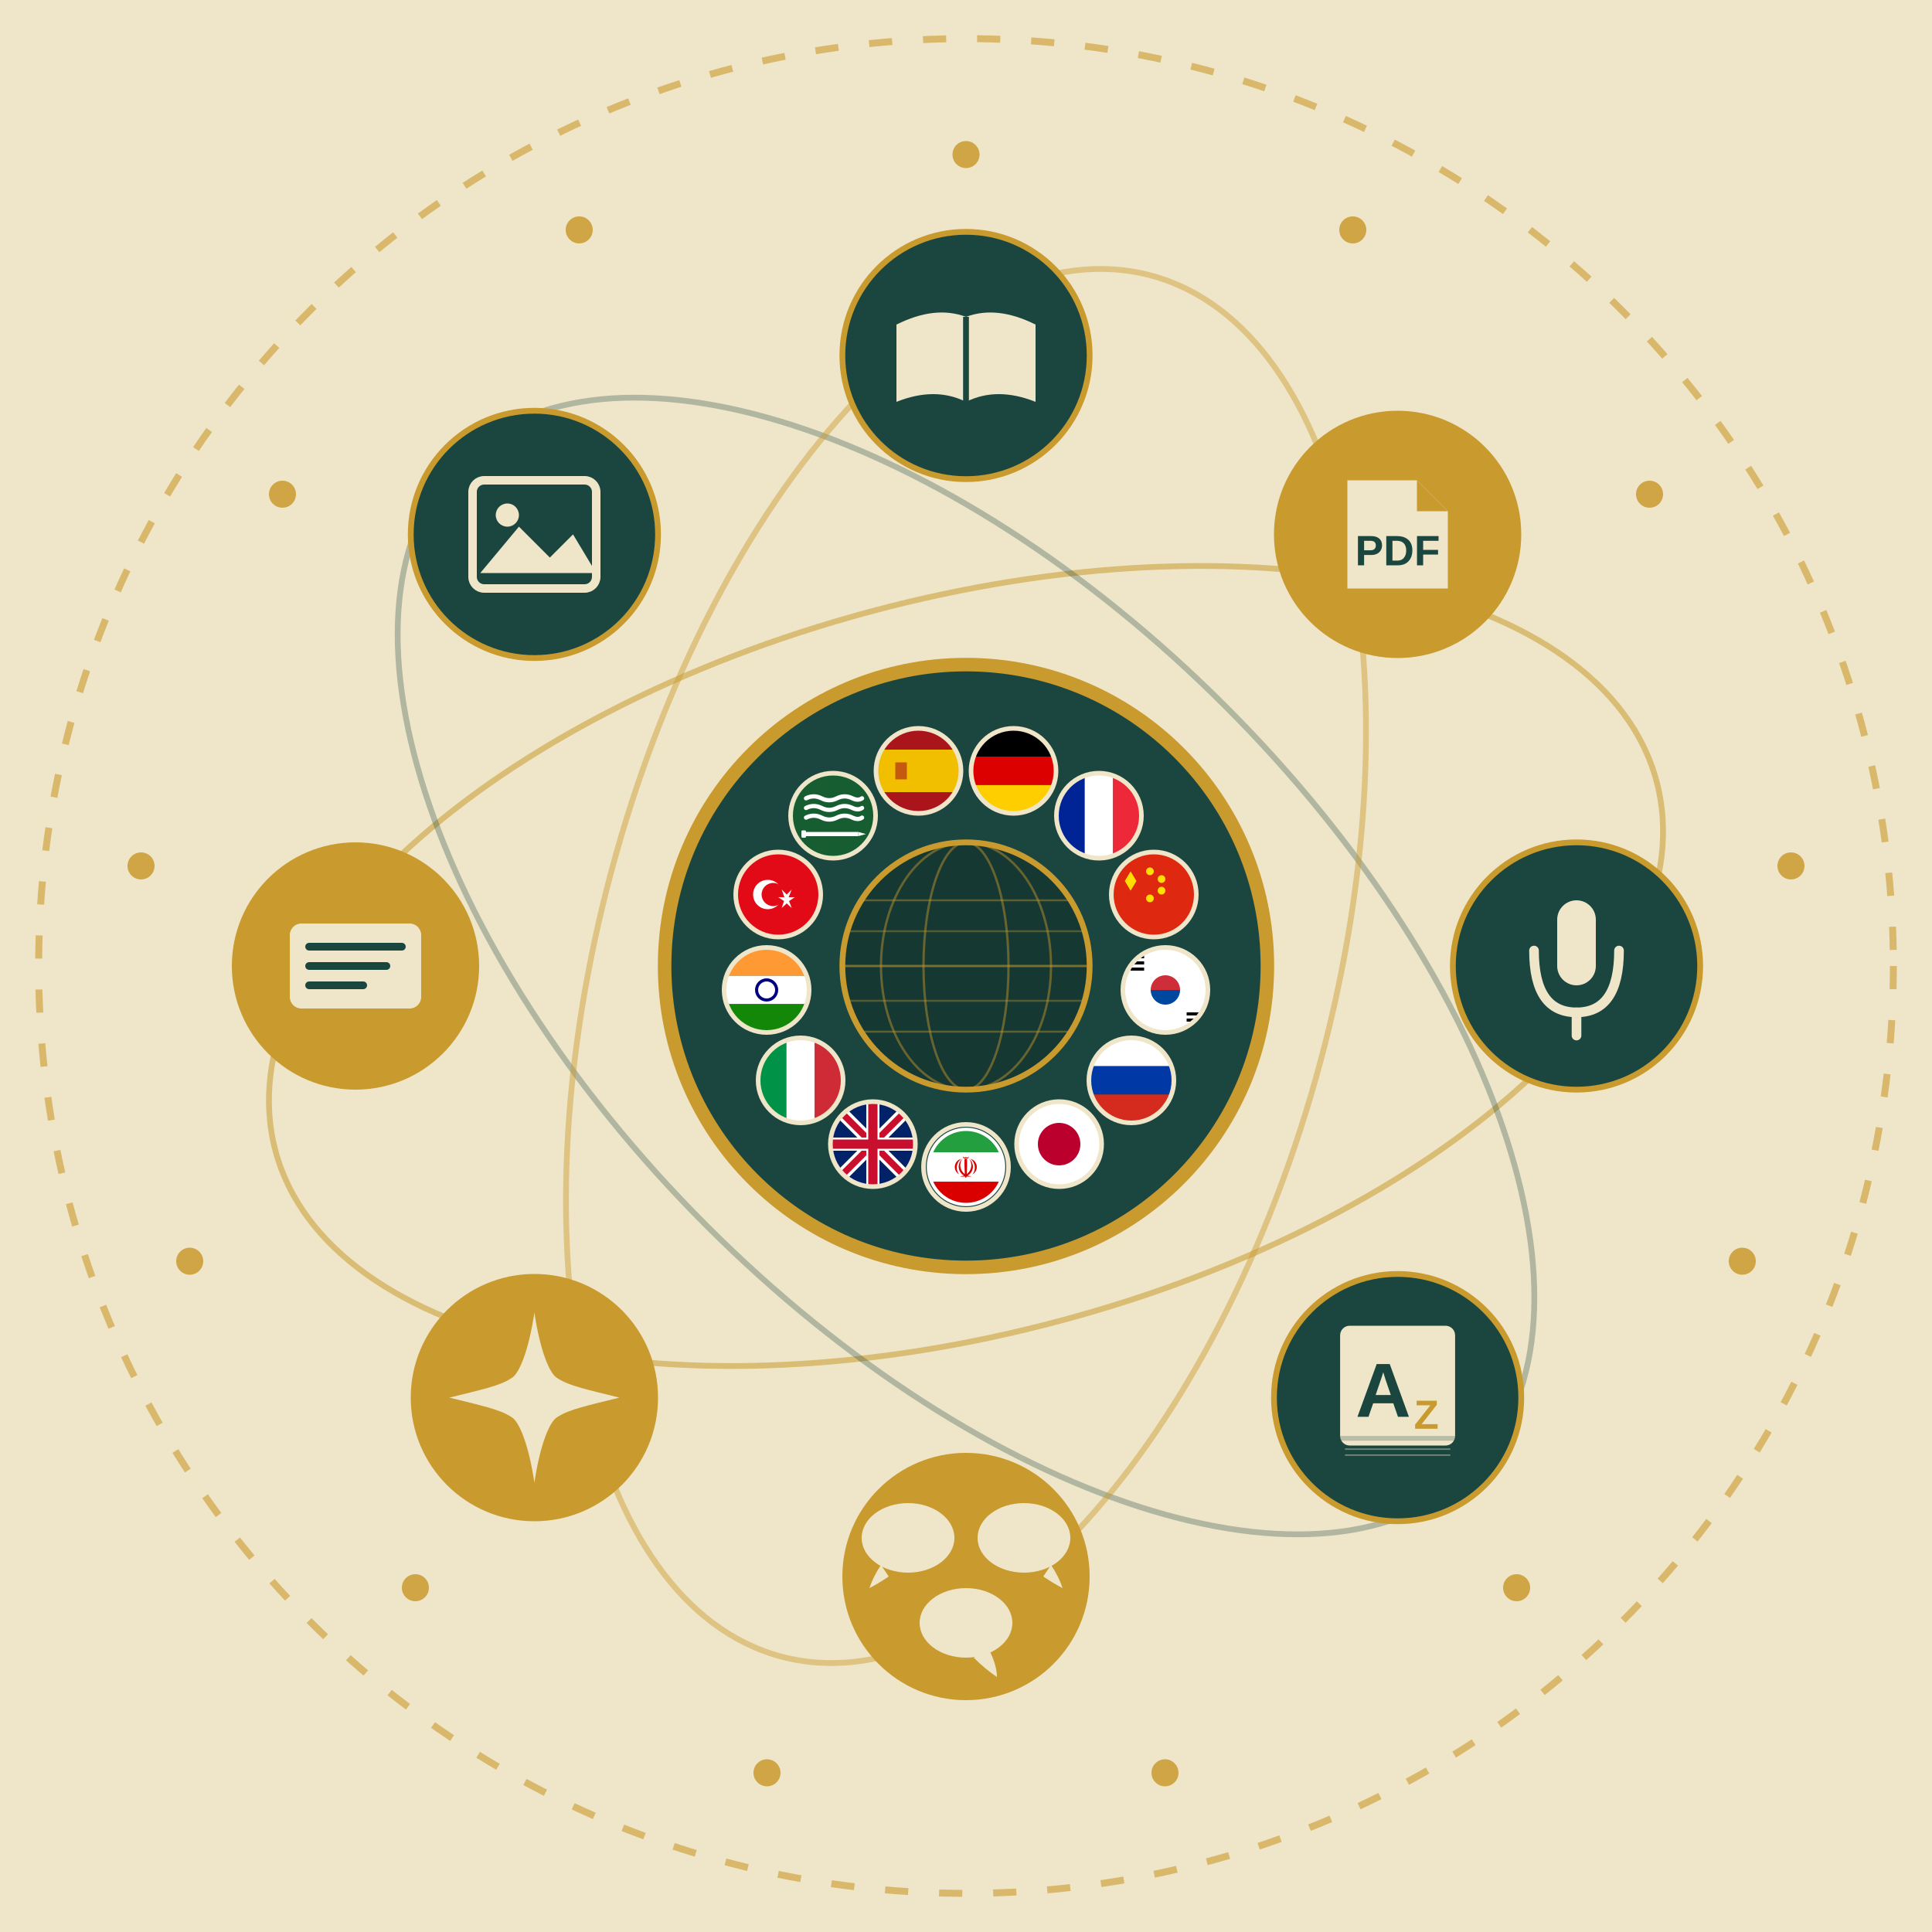
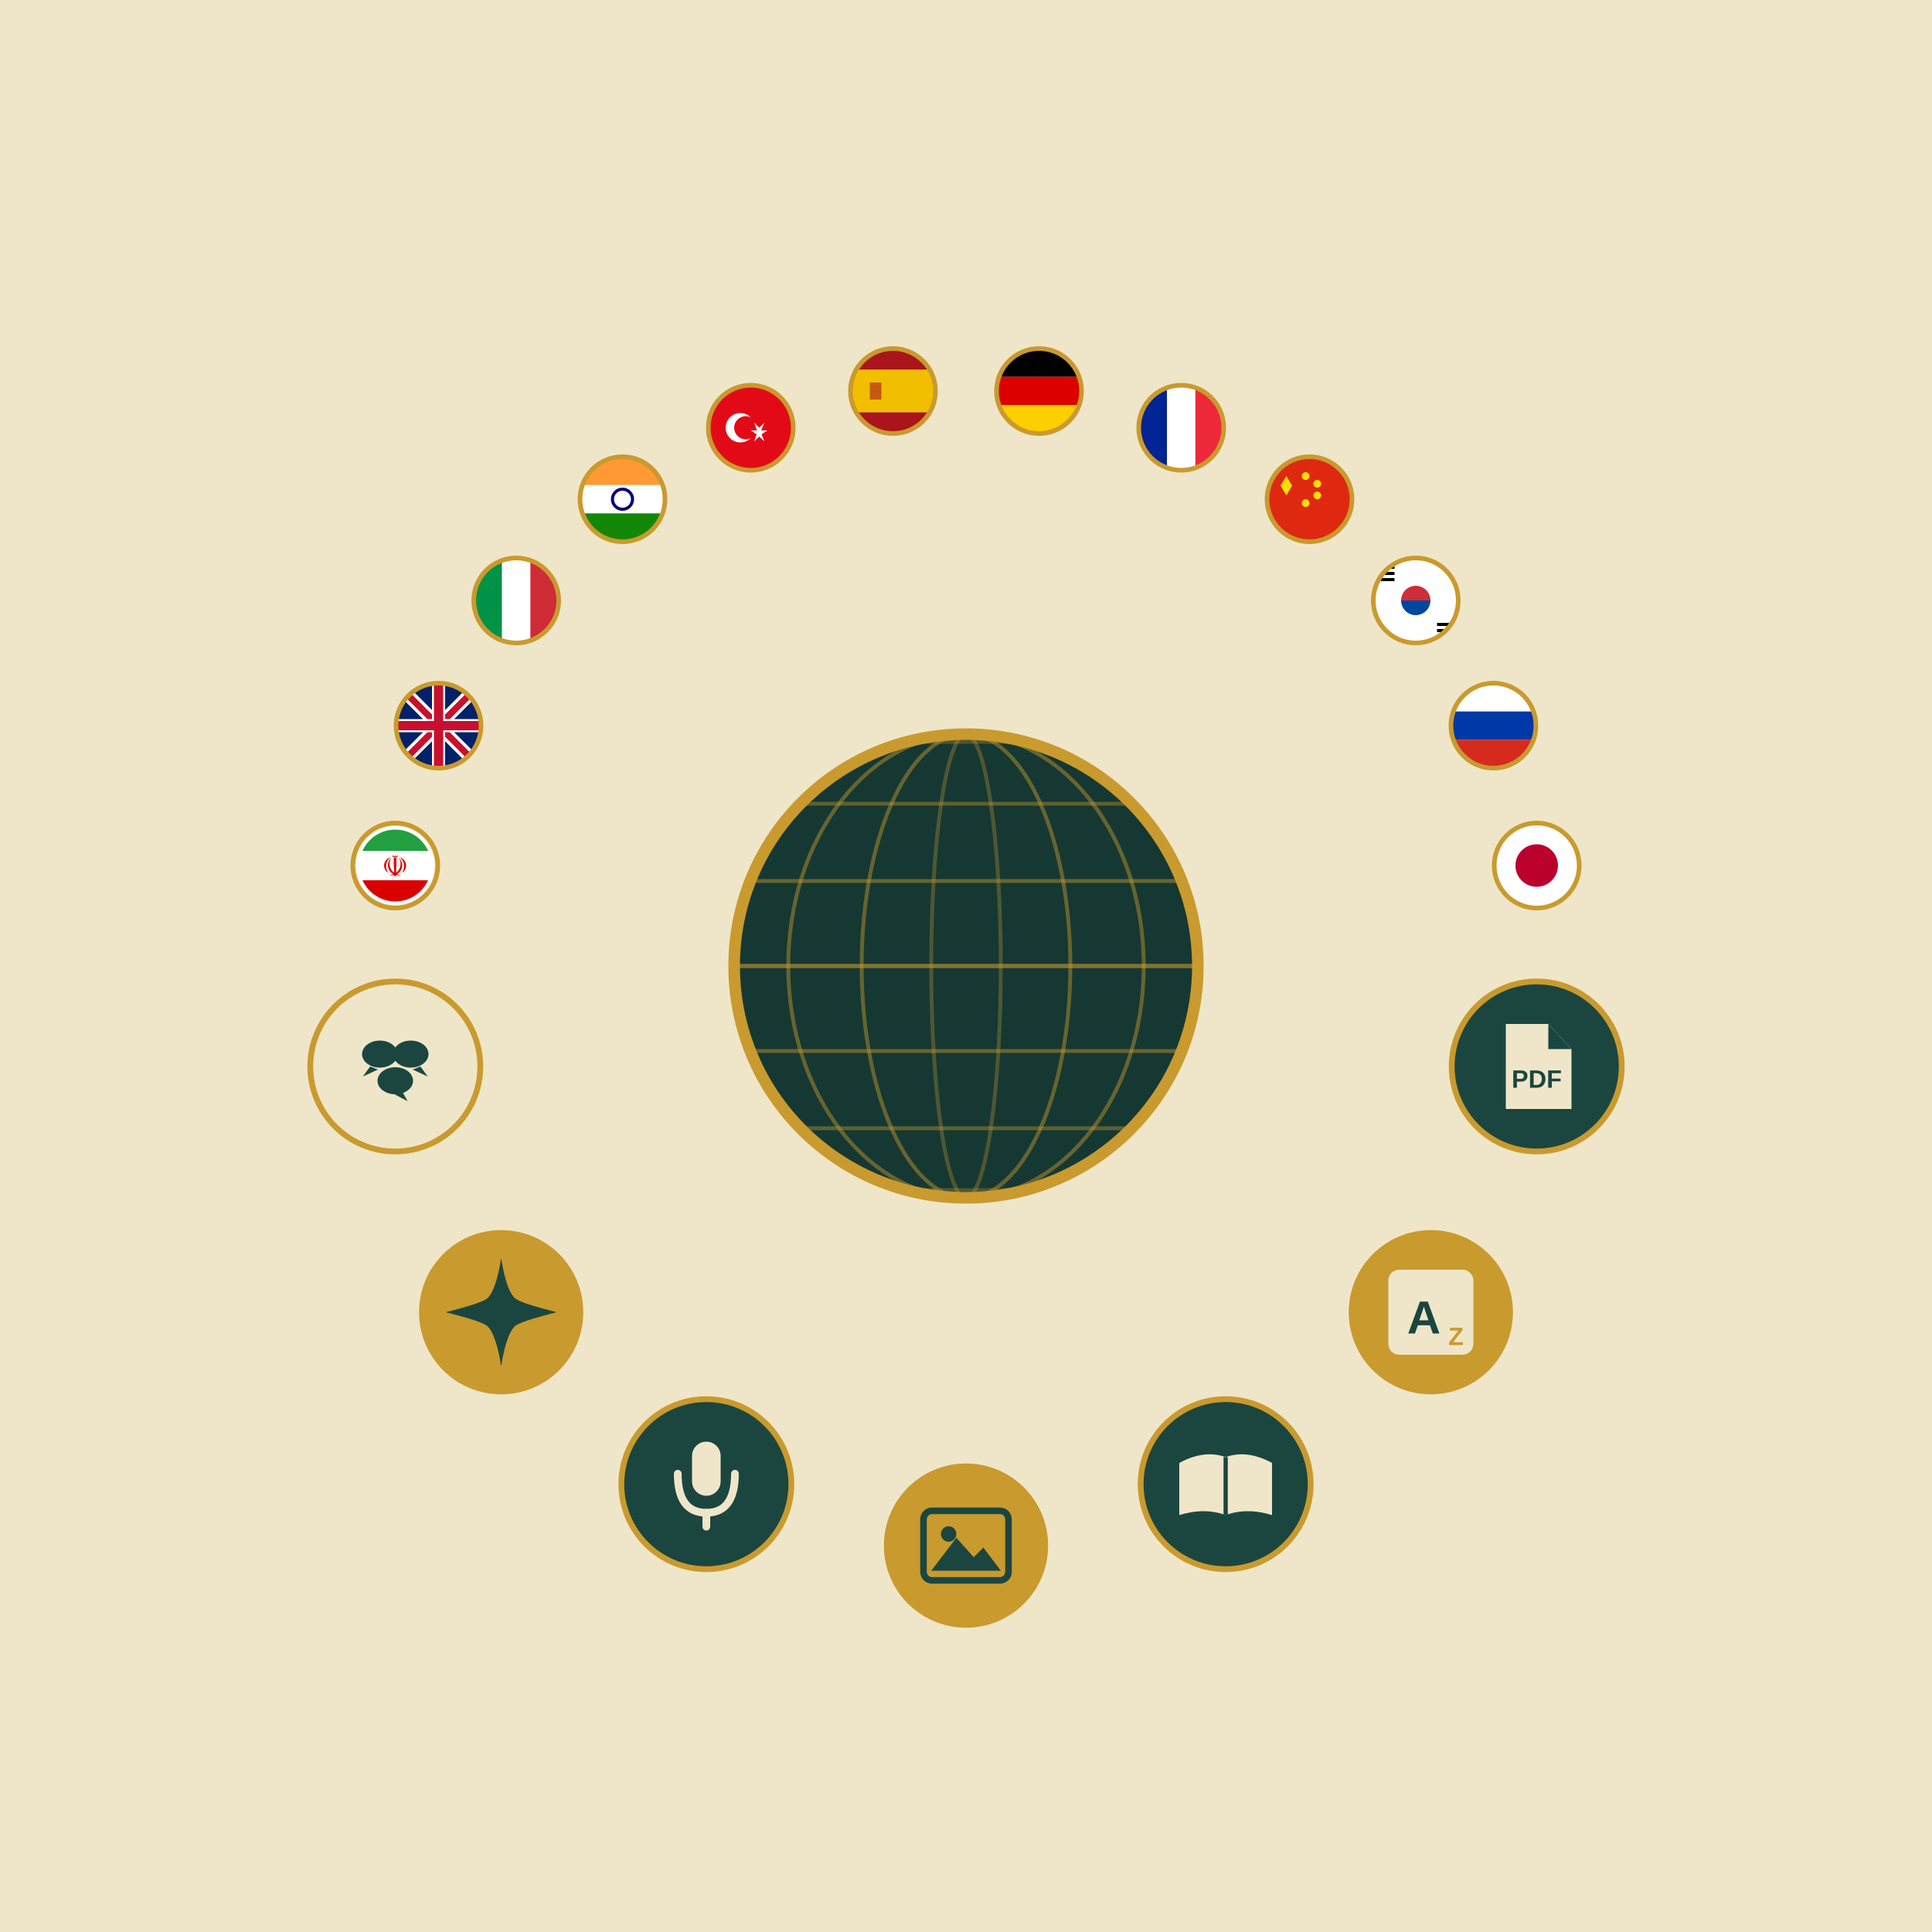
<svg xmlns="http://www.w3.org/2000/svg" viewBox="0 0 500 500" width="500" height="500">
  <defs>
    <clipPath id="flagClip">
      <circle cx="0" cy="0" r="11" />
    </clipPath>
    <clipPath id="globeClip">
-       <circle cx="250" cy="250" r="32" />
+       <circle cx="250" cy="250" r="60" />
    </clipPath>
  </defs>
  <rect width="500" height="500" fill="#EFE6C9" />
-   <circle cx="250" cy="250" r="240" fill="none" stroke="#C99A2E" stroke-width="1.8" stroke-dasharray="6 8" opacity="0.6" />
-   <g fill="#C99A2E" opacity="0.85">
-     <circle cx="250" cy="40" r="3.5" />
-     <circle cx="350.1" cy="59.5" r="3.5" />
-     <circle cx="426.9" cy="127.9" r="3.5" />
-     <circle cx="463.5" cy="224.1" r="3.5" />
-     <circle cx="450.9" cy="326.4" r="3.5" />
-     <circle cx="392.5" cy="410.9" r="3.5" />
-     <circle cx="301.5" cy="458.8" r="3.5" />
-     <circle cx="198.5" cy="458.8" r="3.5" />
-     <circle cx="107.5" cy="410.9" r="3.5" />
-     <circle cx="49.1" cy="326.4" r="3.5" />
-     <circle cx="36.5" cy="224.1" r="3.5" />
-     <circle cx="73.1" cy="127.9" r="3.5" />
-     <circle cx="149.9" cy="59.5" r="3.5" />
+   <circle cx="250" cy="250" r="60" fill="#163832" />
+   <g clip-path="url(#globeClip)">
+     <ellipse cx="250" cy="250" rx="46" ry="60" fill="none" stroke="#C99A2E" stroke-width="1" opacity="0.45" />
+     <ellipse cx="250" cy="250" rx="27" ry="60" fill="none" stroke="#C99A2E" stroke-width="1" opacity="0.45" />
+     <ellipse cx="250" cy="250" rx="9" ry="60" fill="none" stroke="#C99A2E" stroke-width="1" opacity="0.32" />
+     <line x1="190" y1="250" x2="310" y2="250" stroke="#C99A2E" stroke-width="1.1" opacity="0.6" />
+     <line x1="194" y1="228" x2="306" y2="228" stroke="#C99A2E" stroke-width="1" opacity="0.45" />
+     <line x1="194" y1="272" x2="306" y2="272" stroke="#C99A2E" stroke-width="1" opacity="0.45" />
+     <line x1="202" y1="208" x2="298" y2="208" stroke="#C99A2E" stroke-width="1" opacity="0.4" />
+     <line x1="202" y1="292" x2="298" y2="292" stroke="#C99A2E" stroke-width="1" opacity="0.4" />
+     <line x1="215" y1="192" x2="285" y2="192" stroke="#C99A2E" stroke-width="1" opacity="0.32" />
+     <line x1="215" y1="308" x2="285" y2="308" stroke="#C99A2E" stroke-width="1" opacity="0.32" />
  </g>
-   <g fill="none" stroke-width="1.5">
-     <ellipse cx="250" cy="250" rx="185" ry="95" stroke="#C99A2E" opacity="0.55" transform="rotate(-15 250 250)" />
-     <ellipse cx="250" cy="250" rx="185" ry="95" stroke="#1B4640" opacity="0.3" transform="rotate(45 250 250)" />
-     <ellipse cx="250" cy="250" rx="185" ry="95" stroke="#C99A2E" opacity="0.45" transform="rotate(105 250 250)" />
-   </g>
-   <circle cx="250" cy="250" r="78" fill="#1B4640" />
-   <circle cx="250" cy="250" r="78" fill="none" stroke="#C99A2E" stroke-width="3.5" />
-   <circle cx="250" cy="250" r="32" fill="#163832" />
-   <g clip-path="url(#globeClip)">
-     <ellipse cx="250" cy="250" rx="32" ry="32" fill="none" stroke="#C99A2E" stroke-width="0.6" opacity="0.45" />
-     <ellipse cx="250" cy="250" rx="22" ry="32" fill="none" stroke="#C99A2E" stroke-width="0.6" opacity="0.45" />
-     <ellipse cx="250" cy="250" rx="11" ry="32" fill="none" stroke="#C99A2E" stroke-width="0.6" opacity="0.45" />
-     <line x1="218" y1="250" x2="282" y2="250" stroke="#C99A2E" stroke-width="0.6" opacity="0.55" />
-     <line x1="220" y1="233" x2="280" y2="233" stroke="#C99A2E" stroke-width="0.5" opacity="0.4" />
-     <line x1="219" y1="241" x2="281" y2="241" stroke="#C99A2E" stroke-width="0.5" opacity="0.35" />
-     <line x1="219" y1="259" x2="281" y2="259" stroke="#C99A2E" stroke-width="0.5" opacity="0.35" />
-     <line x1="220" y1="267" x2="280" y2="267" stroke="#C99A2E" stroke-width="0.5" opacity="0.4" />
-   </g>
-   <circle cx="250" cy="250" r="32" fill="none" stroke="#C99A2E" stroke-width="1.5" />
-   <g transform="translate(250 302)">
+   <circle cx="250" cy="250" r="60" fill="none" stroke="#C99A2E" stroke-width="3" />
+   <g transform="translate(102.3 224.0) scale(1.0)">
    <g clip-path="url(#flagClip)">
      <g transform="translate(-11 -11) scale(0.04296875)">
        <path fill="#fff" d="M256.001 19.596c65.278 0 124.383 26.466 167.163 69.243 42.776 42.779 69.243 101.884 69.243 167.162s-26.467 124.383-69.246 167.16c-42.777 42.779-101.882 69.246-167.16 69.246-65.278 0-124.383-26.467-167.162-69.243-42.777-42.78-69.243-101.885-69.243-167.163S46.062 131.618 88.839 88.839c42.779-42.777 101.884-69.243 167.162-69.243z" />
        <path fill="#DA0000" d="M453.474 344.645c-33.862 75.319-109.54 127.764-197.473 127.764-87.927 0-163.593-52.431-197.463-127.737l.008.018h394.907l.021-.045z" />
        <path fill="#239F40" d="M58.254 167.98h395.491C420.02 92.331 344.173 39.594 256.001 39.594c-88.175 0-164.024 52.737-197.747 128.386z" />
        <path fill="#DA0000" d="M295.736 300.164a50.597 50.597 0 0025.308-43.829c0-23.217-15.804-43.479-38.32-49.114a66.294 66.294 0 0126.448 52.971 66.242 66.242 0 01-13.436 39.972zm-81.942 0a50.597 50.597 0 01-25.308-43.829c0-23.217 15.804-43.479 38.319-49.114a66.294 66.294 0 00-26.448 52.971 66.243 66.243 0 0013.437 39.972zm40.934-105.09a9.028 9.028 0 01-7.814 4.508 9.066 9.066 0 01-8.891-7.389 9.643 9.643 0 00-.677 3.557 9.567 9.567 0 009.568 9.567c3.105 0 6.036-1.527 7.851-4.064 1.816 2.537 4.746 4.064 7.851 4.064a9.567 9.567 0 009.568-9.567c0-1.203-.225-2.43-.676-3.557-.802 4.283-4.559 7.389-8.892 7.389-3.23 0-6.285-1.729-7.888-4.508zm36.357 116.684a60.876 60.876 0 01-18.705 2.958c-4.243 0-8.383-.439-12.379-1.274l-.084 2.062-5.156 7.097-5.156-7.097-.083-2.06a60.553 60.553 0 01-12.372 1.272 60.876 60.876 0 01-18.705-2.958c1.052.05 2.175.077 3.227.077a66.104 66.104 0 0022.707-3.996c-19.272-10.102-32.433-30.301-32.433-53.558a60.464 60.464 0 0121.014-45.808 66.137 66.137 0 00-11.371 37.092c0 22.052 10.781 41.591 27.356 53.638l-2.005-49.522-.005-38.954a20.357 20.357 0 007.826-6.562 20.353 20.353 0 007.827 6.562l-.005 38.954-2.006 49.528c16.58-12.046 27.365-31.588 27.365-53.644a66.145 66.145 0 00-11.371-37.092 60.467 60.467 0 0121.013 45.808c0 23.257-13.16 43.456-32.433 53.558a66.104 66.104 0 0022.707 3.996c1.052 0 2.175-.027 3.227-.077z" />
      </g>
    </g>
-     <circle cx="0" cy="0" r="11" fill="none" stroke="#EFE6C9" stroke-width="1.2" />
+     <circle r="11" fill="none" stroke="#C99A2E" stroke-width="1.2" />
  </g>
-   <g transform="translate(225.9 296.1)">
+   <g transform="translate(113.5 187.8) scale(1.0)">
    <g clip-path="url(#flagClip)">
      <rect x="-11" y="-11" width="22" height="22" fill="#012169" />
      <path d="M -11 -11 L 11 11 M -11 11 L 11 -11" stroke="#fff" stroke-width="3.3" />
      <path d="M -11 -11 L 11 11 M -11 11 L 11 -11" stroke="#C8102E" stroke-width="1.7" />
      <rect x="-11" y="-1.7" width="22" height="3.4" fill="#fff" />
      <rect x="-1.7" y="-11" width="3.4" height="22" fill="#fff" />
      <rect x="-11" y="-1.2" width="22" height="2.4" fill="#C8102E" />
      <rect x="-1.2" y="-11" width="2.4" height="22" fill="#C8102E" />
    </g>
-     <circle cx="0" cy="0" r="11" fill="none" stroke="#EFE6C9" stroke-width="1.2" />
+     <circle r="11" fill="none" stroke="#C99A2E" stroke-width="1.2" />
  </g>
-   <g transform="translate(207.2 279.6)">
+   <g transform="translate(133.6 155.4) scale(1.0)">
    <g clip-path="url(#flagClip)">
      <rect x="-11" y="-11" width="7.33" height="22" fill="#009246" />
      <rect x="-3.67" y="-11" width="7.33" height="22" fill="#fff" />
      <rect x="3.67" y="-11" width="7.33" height="22" fill="#CE2B37" />
    </g>
-     <circle cx="0" cy="0" r="11" fill="none" stroke="#EFE6C9" stroke-width="1.2" />
+     <circle r="11" fill="none" stroke="#C99A2E" stroke-width="1.2" />
  </g>
-   <g transform="translate(198.4 256.2)">
+   <g transform="translate(161.1 129.2) scale(1.0)">
    <g clip-path="url(#flagClip)">
      <rect x="-11" y="-11" width="22" height="7.33" fill="#FF9933" />
      <rect x="-11" y="-3.67" width="22" height="7.33" fill="#fff" />
      <rect x="-11" y="3.67" width="22" height="7.33" fill="#138808" />
      <circle cx="0" cy="0" r="2.6" fill="none" stroke="#000080" stroke-width="0.8" />
    </g>
-     <circle cx="0" cy="0" r="11" fill="none" stroke="#EFE6C9" stroke-width="1.2" />
+     <circle r="11" fill="none" stroke="#C99A2E" stroke-width="1.2" />
  </g>
-   <g transform="translate(201.4 231.5)">
+   <g transform="translate(194.3 110.7) scale(1.0)">
    <g clip-path="url(#flagClip)">
      <rect x="-11" y="-11" width="22" height="22" fill="#E30A17" />
      <circle cx="-2.7" cy="0" r="3.8" fill="#fff" />
      <circle cx="-1.3" cy="0" r="3" fill="#E30A17" />
      <path d="M 2.2 0 L 3.5 -1.3 L 2.7 0.7 L 4.3 0.7 L 2.8 1.7 L 3.5 3.5 L 2.2 2.3 L 0.9 3.5 L 1.5 1.7 L 0 0.7 L 1.6 0.7 L 0.9 -1.3 Z" fill="#fff" />
    </g>
-     <circle cx="0" cy="0" r="11" fill="none" stroke="#EFE6C9" stroke-width="1.2" />
+     <circle r="11" fill="none" stroke="#C99A2E" stroke-width="1.2" />
  </g>
-   <g transform="translate(215.6 211.1)">
-     <g clip-path="url(#flagClip)">
-       <rect x="-11" y="-11" width="22" height="22" fill="#165d31" />
-       <path d="M -7 -4.5 Q -5 -5.5 -3 -4.5 Q -1 -3.5 1 -4.5 Q 3 -5.5 5 -4.5 Q 6.5 -3.8 7.5 -4.5" fill="none" stroke="#fff" stroke-width="1.1" stroke-linecap="round" />
-       <path d="M -7 -2 Q -5 -3 -3 -2 Q -1 -1 1 -2 Q 3 -3 5 -2 Q 6.5 -1.3 7.5 -2" fill="none" stroke="#fff" stroke-width="1.1" stroke-linecap="round" />
-       <path d="M -7 0.5 Q -5 -0.5 -3 0.5 Q -1 1.5 1 0.5 Q 3 -0.5 5 0.5 Q 6.5 1.2 7.5 0.5" fill="none" stroke="#fff" stroke-width="1.1" stroke-linecap="round" />
-       <rect x="-7.5" y="4.2" width="14" height="1.1" fill="#fff" />
-       <path d="M 6.5 4.2 L 8.5 4.75 L 6.5 5.3 Z" fill="#fff" />
-       <rect x="-8.2" y="3.8" width="1.2" height="1.9" rx="0.3" fill="#fff" />
-     </g>
-     <circle cx="0" cy="0" r="11" fill="none" stroke="#EFE6C9" stroke-width="1.2" />
-   </g>
-   <g transform="translate(237.7 199.5)">
+   <g transform="translate(231.1 101.2) scale(1.0)">
    <g clip-path="url(#flagClip)">
      <rect x="-11" y="-11" width="22" height="5.5" fill="#AA151B" />
      <rect x="-11" y="-5.5" width="22" height="11" fill="#F1BF00" />
      <rect x="-11" y="5.5" width="22" height="5.5" fill="#AA151B" />
      <rect x="-6" y="-2.2" width="3" height="4.4" fill="#AA151B" opacity="0.6" />
    </g>
-     <circle cx="0" cy="0" r="11" fill="none" stroke="#EFE6C9" stroke-width="1.2" />
+     <circle r="11" fill="none" stroke="#C99A2E" stroke-width="1.2" />
  </g>
-   <g transform="translate(262.3 199.5)">
+   <g transform="translate(268.9 101.2) scale(1.0)">
    <g clip-path="url(#flagClip)">
      <rect x="-11" y="-11" width="22" height="7.33" fill="#000" />
      <rect x="-11" y="-3.67" width="22" height="7.33" fill="#DD0000" />
      <rect x="-11" y="3.67" width="22" height="7.33" fill="#FFCE00" />
    </g>
-     <circle cx="0" cy="0" r="11" fill="none" stroke="#EFE6C9" stroke-width="1.2" />
+     <circle r="11" fill="none" stroke="#C99A2E" stroke-width="1.2" />
  </g>
-   <g transform="translate(284.4 211.1)">
+   <g transform="translate(305.7 110.7) scale(1.0)">
    <g clip-path="url(#flagClip)">
      <rect x="-11" y="-11" width="7.33" height="22" fill="#002395" />
      <rect x="-3.67" y="-11" width="7.33" height="22" fill="#fff" />
      <rect x="3.67" y="-11" width="7.33" height="22" fill="#ED2939" />
    </g>
-     <circle cx="0" cy="0" r="11" fill="none" stroke="#EFE6C9" stroke-width="1.2" />
+     <circle r="11" fill="none" stroke="#C99A2E" stroke-width="1.2" />
  </g>
-   <g transform="translate(298.6 231.5)">
+   <g transform="translate(338.9 129.2) scale(1.0)">
    <g clip-path="url(#flagClip)">
      <rect x="-11" y="-11" width="22" height="22" fill="#DE2910" />
      <path d="M -6 -6 L -4.5 -3.5 L -6 -1 L -7.5 -3.5 Z" fill="#FFDE00" />
      <circle cx="-1" cy="-6" r="1" fill="#FFDE00" />
      <circle cx="2" cy="-4" r="1" fill="#FFDE00" />
      <circle cx="2" cy="-1" r="1" fill="#FFDE00" />
      <circle cx="-1" cy="1" r="1" fill="#FFDE00" />
    </g>
-     <circle cx="0" cy="0" r="11" fill="none" stroke="#EFE6C9" stroke-width="1.2" />
+     <circle r="11" fill="none" stroke="#C99A2E" stroke-width="1.2" />
  </g>
-   <g transform="translate(301.6 256.2)">
+   <g transform="translate(366.4 155.4) scale(1.0)">
    <g clip-path="url(#flagClip)">
      <rect x="-11" y="-11" width="22" height="22" fill="#fff" />
      <path d="M -3.8 0 A 3.8 3.8 0 0 1 3.8 0 Z" fill="#CD2E3A" />
      <path d="M -3.8 0 A 3.8 3.8 0 0 0 3.8 0 Z" fill="#0047A0" />
      <g fill="#000">
        <rect x="-9" y="-9" width="3.5" height="0.8" />
        <rect x="-9" y="-7.4" width="3.5" height="0.8" />
        <rect x="-9" y="-5.8" width="3.5" height="0.8" />
        <rect x="5.5" y="5.8" width="3.5" height="0.8" />
        <rect x="5.5" y="7.4" width="3.5" height="0.8" />
        <rect x="5.5" y="9" width="3.5" height="0.8" />
      </g>
    </g>
-     <circle cx="0" cy="0" r="11" fill="none" stroke="#EFE6C9" stroke-width="1.2" />
+     <circle r="11" fill="none" stroke="#C99A2E" stroke-width="1.2" />
  </g>
-   <g transform="translate(292.8 279.6)">
+   <g transform="translate(386.5 187.8) scale(1.0)">
    <g clip-path="url(#flagClip)">
      <rect x="-11" y="-11" width="22" height="7.33" fill="#fff" />
      <rect x="-11" y="-3.67" width="22" height="7.33" fill="#0039A6" />
      <rect x="-11" y="3.67" width="22" height="7.33" fill="#D52B1E" />
    </g>
-     <circle cx="0" cy="0" r="11" fill="none" stroke="#EFE6C9" stroke-width="1.2" />
+     <circle r="11" fill="none" stroke="#C99A2E" stroke-width="1.2" />
  </g>
-   <g transform="translate(274.1 296.1)">
+   <g transform="translate(397.7 224.0) scale(1.0)">
    <g clip-path="url(#flagClip)">
      <rect x="-11" y="-11" width="22" height="22" fill="#fff" />
      <circle cx="0" cy="0" r="5.5" fill="#BC002D" />
    </g>
-     <circle cx="0" cy="0" r="11" fill="none" stroke="#EFE6C9" stroke-width="1.2" />
+     <circle r="11" fill="none" stroke="#C99A2E" stroke-width="1.2" />
  </g>
-   <g transform="translate(250 92)">
-     <circle r="32" fill="#1B4640" />
-     <circle r="32" fill="none" stroke="#C99A2E" stroke-width="1.5" />
-     <path d="M -18 -8 Q -8 -13 0 -10 L 0 12 Q -8 8 -18 12 Z" fill="#EFE6C9" />
-     <path d="M 18 -8 Q 8 -13 0 -10 L 0 12 Q 8 8 18 12 Z" fill="#EFE6C9" />
-     <line x1="0" y1="-10" x2="0" y2="12" stroke="#1B4640" stroke-width="1.5" />
+   <g transform="translate(397.7 276.0)">
+     <circle r="22" fill="#1B4640" />
+     <circle r="22" fill="none" stroke="#C99A2E" stroke-width="1.5" />
+     <path d="M -8 -11 L 3 -11 L 9 -4.5 L 9 11 L -8 11 Z" fill="#EFE6C9" />
+     <path d="M 3 -11 L 9 -4.5 L 3 -4.5 Z" fill="#1B4640" />
+     <text x="0" y="5.5" font-family="Arial, sans-serif" font-size="6.5" font-weight="800" fill="#1B4640" text-anchor="middle">PDF</text>
  </g>
-   <g transform="translate(138.3 138.3)">
-     <circle r="32" fill="#1B4640" />
-     <circle r="32" fill="none" stroke="#C99A2E" stroke-width="1.5" />
-     <rect x="-16" y="-14" width="32" height="28" rx="3" fill="none" stroke="#EFE6C9" stroke-width="2.2" />
-     <circle cx="-7" cy="-5" r="3" fill="#EFE6C9" />
-     <path d="M -14 10 L -4 -2 L 4 6 L 10 0 L 16 10 Z" fill="#EFE6C9" />
+   <g transform="translate(370.3 339.6)">
+     <circle r="22" fill="#C99A2E" />
+     <circle r="22" fill="none" stroke="#EFE6C9" stroke-width="1.5" />
+     <rect x="-11" y="-11" width="22" height="22" rx="2.8" fill="#EFE6C9" />
+     <text x="-1.8" y="5.5" font-family="Arial Black, Arial, sans-serif" font-size="12" font-weight="900" fill="#1B4640" text-anchor="middle">A</text>
+     <text x="6.5" y="8.5" font-family="Arial Black, Arial, sans-serif" font-size="6.5" font-weight="900" fill="#C99A2E" text-anchor="middle">Z</text>
  </g>
-   <g transform="translate(361.7 138.3)">
-     <circle r="32" fill="#C99A2E" />
-     <path d="M -13 -14 L 5 -14 L 13 -6 L 13 14 L -13 14 Z" fill="#EFE6C9" />
-     <path d="M 5 -14 L 13 -6 L 5 -6 Z" fill="#C99A2E" />
-     <text x="0" y="8" font-family="Arial, sans-serif" font-size="11" font-weight="800" fill="#1B4640" text-anchor="middle">PDF</text>
+   <g transform="translate(317.2 384.1)">
+     <circle r="22" fill="#1B4640" />
+     <circle r="22" fill="none" stroke="#C99A2E" stroke-width="1.5" />
+     <path d="M -12 -5.5 Q -5.5 -9 0 -7 L 0 8 Q -5.5 6 -12 8 Z" fill="#EFE6C9" />
+     <path d="M 12 -5.5 Q 5.5 -9 0 -7 L 0 8 Q 5.5 6 12 8 Z" fill="#EFE6C9" />
+     <line x1="0" y1="-7" x2="0" y2="8" stroke="#1B4640" stroke-width="1.1" />
  </g>
-   <g transform="translate(92 250)">
-     <circle r="32" fill="#C99A2E" />
-     <rect x="-17" y="-11" width="34" height="22" rx="3" fill="#EFE6C9" />
-     <line x1="-12" y1="-5" x2="12" y2="-5" stroke="#1B4640" stroke-width="2" stroke-linecap="round" />
-     <line x1="-12" y1="0" x2="8" y2="0" stroke="#1B4640" stroke-width="2" stroke-linecap="round" />
-     <line x1="-12" y1="5" x2="2" y2="5" stroke="#1B4640" stroke-width="2" stroke-linecap="round" />
+   <g transform="translate(250 400.0)">
+     <circle r="22" fill="#C99A2E" />
+     <circle r="22" fill="none" stroke="#EFE6C9" stroke-width="1.5" />
+     <rect x="-11" y="-9" width="22" height="18" rx="2.2" fill="none" stroke="#1B4640" stroke-width="1.7" />
+     <circle cx="-4.5" cy="-3" r="2" fill="#1B4640" />
+     <path d="M -9 6.5 L -2.5 -2 L 2 3 L 4.5 0.5 L 9 6.5 Z" fill="#1B4640" />
  </g>
-   <g transform="translate(408 250)">
-     <circle r="32" fill="#1B4640" />
-     <circle r="32" fill="none" stroke="#C99A2E" stroke-width="1.5" />
-     <rect x="-5" y="-17" width="10" height="22" rx="5" fill="#EFE6C9" />
-     <path d="M -11 -4 Q -11 12 0 12 Q 11 12 11 -4" fill="none" stroke="#EFE6C9" stroke-width="2.5" stroke-linecap="round" />
-     <line x1="0" y1="12" x2="0" y2="18" stroke="#EFE6C9" stroke-width="2.5" stroke-linecap="round" />
+   <g transform="translate(182.8 384.1)">
+     <circle r="22" fill="#1B4640" />
+     <circle r="22" fill="none" stroke="#C99A2E" stroke-width="1.5" />
+     <rect x="-3.7" y="-11" width="7.4" height="14" rx="3.7" fill="#EFE6C9" />
+     <path d="M -7.4 -2.7 Q -7.4 7.4 0 7.4 Q 7.4 7.4 7.4 -2.7" fill="none" stroke="#EFE6C9" stroke-width="2" stroke-linecap="round" />
+     <line x1="0" y1="7.4" x2="0" y2="11" stroke="#EFE6C9" stroke-width="2" stroke-linecap="round" />
  </g>
-   <g transform="translate(138.3 361.7)">
-     <circle r="32" fill="#C99A2E" />
-     <path d="M 0 -22              C 1.5 -12 4 -6 6 -5              C 9 -3 14 -2 22 0              C 14 2 9 3 6 5              C 4 6 1.5 12 0 22              C -1.5 12 -4 6 -6 5              C -9 3 -14 2 -22 0              C -14 -2 -9 -3 -6 -5              C -4 -6 -1.5 -12 0 -22 Z" fill="#EFE6C9" />
+   <g transform="translate(129.7 339.6)">
+     <circle r="22" fill="#C99A2E" />
+     <circle r="22" fill="none" stroke="#EFE6C9" stroke-width="1.5" />
+     <path d="M 0 -14              C 0.9 -8 2.4 -4.2 4 -3.3              C 6 -2.2 9.4 -1.3 14.3 0              C 9.4 1.3 6 2.2 4 3.3              C 2.4 4.2 0.9 8 0 14              C -0.9 8 -2.4 4.2 -4 3.3              C -6 2.2 -9.4 1.3 -14.3 0              C -9.4 -1.3 -6 -2.2 -4 -3.3              C -2.4 -4.2 -0.9 -8 0 -14 Z" fill="#1B4640" />
  </g>
-   <g transform="translate(361.7 361.7)">
-     <circle r="32" fill="#1B4640" />
-     <circle r="32" fill="none" stroke="#C99A2E" stroke-width="1.5" />
-     <g transform="scale(0.62)">
-       <rect x="-26" y="16" width="52" height="12" rx="5" fill="#1B4640" />
-       <line x1="-22" y1="19" x2="22" y2="19" stroke="#EFE6C9" stroke-width="0.6" opacity="0.4" />
-       <line x1="-22" y1="21.5" x2="22" y2="21.5" stroke="#EFE6C9" stroke-width="0.6" opacity="0.4" />
-       <line x1="-22" y1="24" x2="22" y2="24" stroke="#EFE6C9" stroke-width="0.6" opacity="0.4" />
-       <rect x="-24" y="-30" width="48" height="50" rx="4" fill="#EFE6C9" />
-       <rect x="-24" y="16" width="48" height="2" fill="#1B4640" opacity="0.25" />
-       <text x="-6" y="8" font-family="Arial Black, Arial, sans-serif" font-size="32" font-weight="900" fill="#1B4640" text-anchor="middle">A</text>
-       <text x="12" y="13" font-family="Arial Black, Arial, sans-serif" font-size="17" font-weight="900" fill="#C99A2E" text-anchor="middle">Z</text>
-     </g>
-   </g>
-   <g transform="translate(250 408)">
-     <circle r="32" fill="#C99A2E" />
-     <ellipse cx="-15" cy="-10" rx="12" ry="9" fill="#EFE6C9" />
-     <path d="M -22 -3 Q -24 0 -25 3 Q -23 2 -20 0 Z" fill="#EFE6C9" />
-     <ellipse cx="15" cy="-10" rx="12" ry="9" fill="#EFE6C9" />
-     <path d="M 22 -3 Q 24 0 25 3 Q 23 2 20 0 Z" fill="#EFE6C9" />
-     <ellipse cx="0" cy="12" rx="12" ry="9" fill="#EFE6C9" />
-     <path d="M 6 19 Q 8 23 8 26 Q 5 24 2 21 Z" fill="#EFE6C9" />
+   <g transform="translate(102.3 276.0)">
+     <circle r="22" fill="#EFE6C9" />
+     <circle r="22" fill="none" stroke="#C99A2E" stroke-width="1.5" />
+     <ellipse cx="-4" cy="-3.2" rx="4.6" ry="3.5" fill="#1B4640" />
+     <ellipse cx="4" cy="-3.2" rx="4.6" ry="3.5" fill="#1B4640" />
+     <ellipse cx="0" cy="3.7" rx="4.6" ry="3.5" fill="#1B4640" />
+     <path d="M -6.5 0 L -8.4 2.6 L -4.5 0.8 Z" fill="#1B4640" />
+     <path d="M 6.5 0 L 8.4 2.6 L 4.5 0.8 Z" fill="#1B4640" />
+     <path d="M 1.8 6.5 L 3.2 9 L -0.2 7.2 Z" fill="#1B4640" />
  </g>
</svg>
